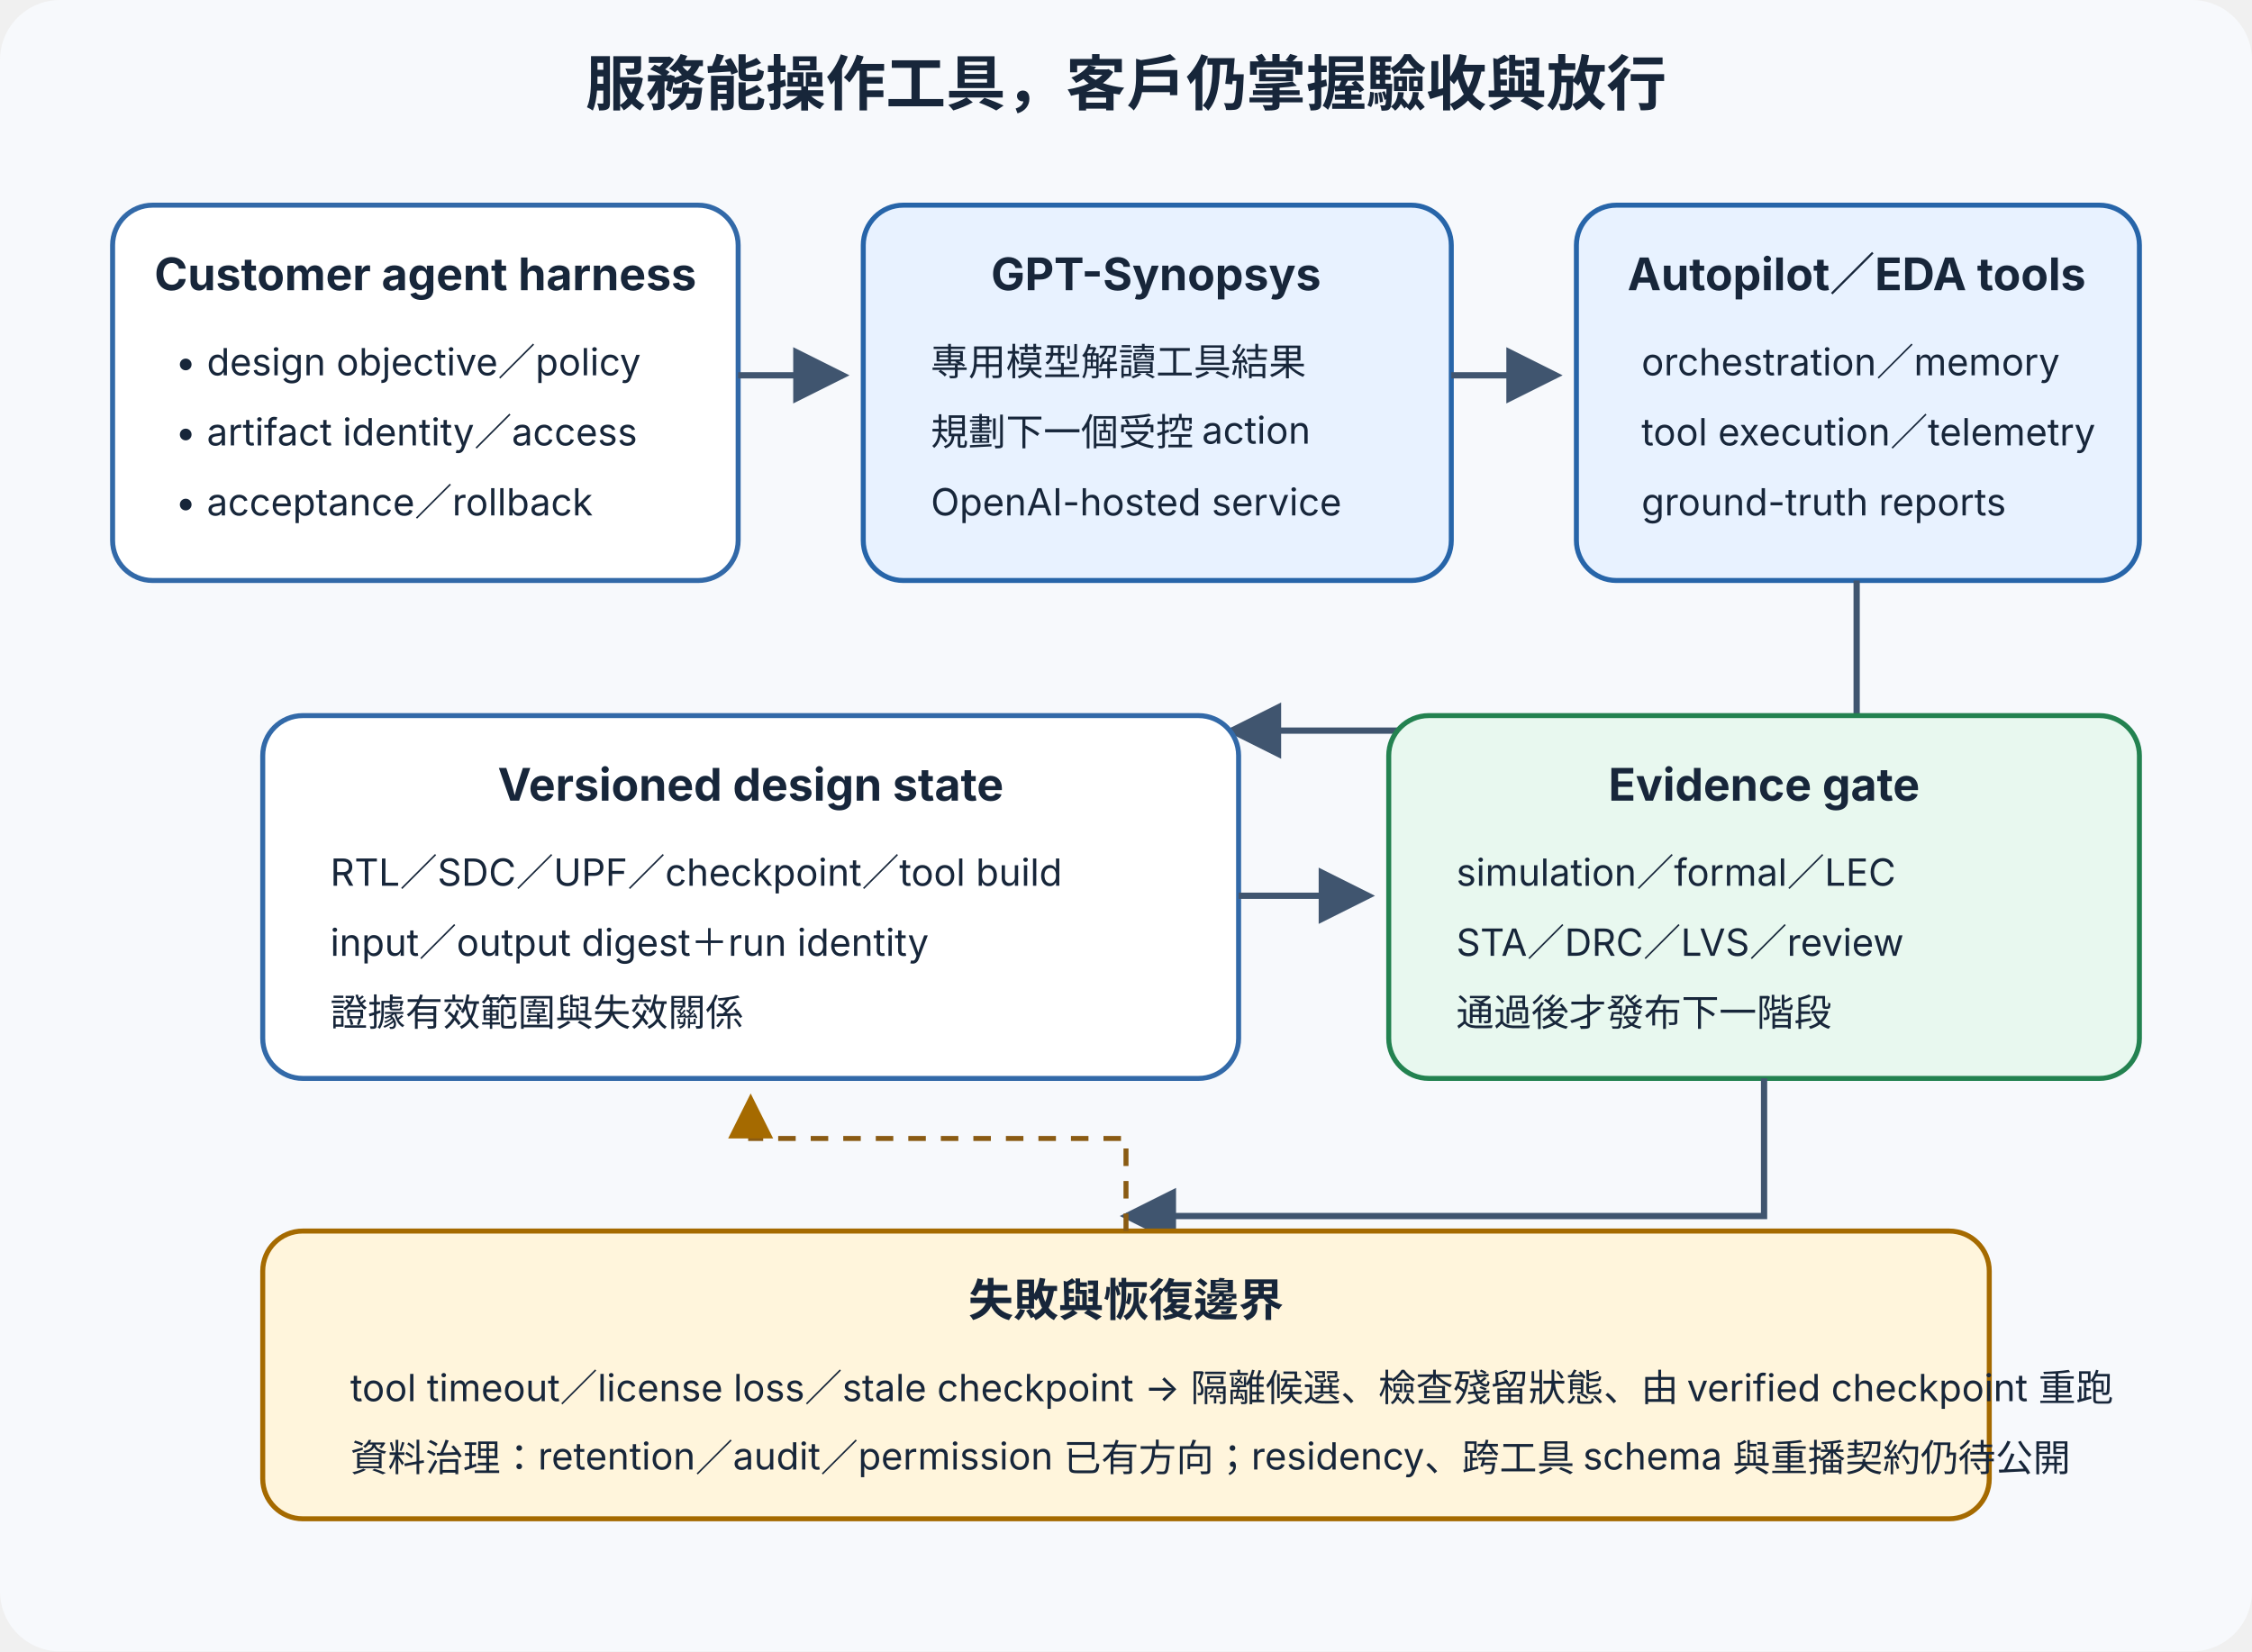
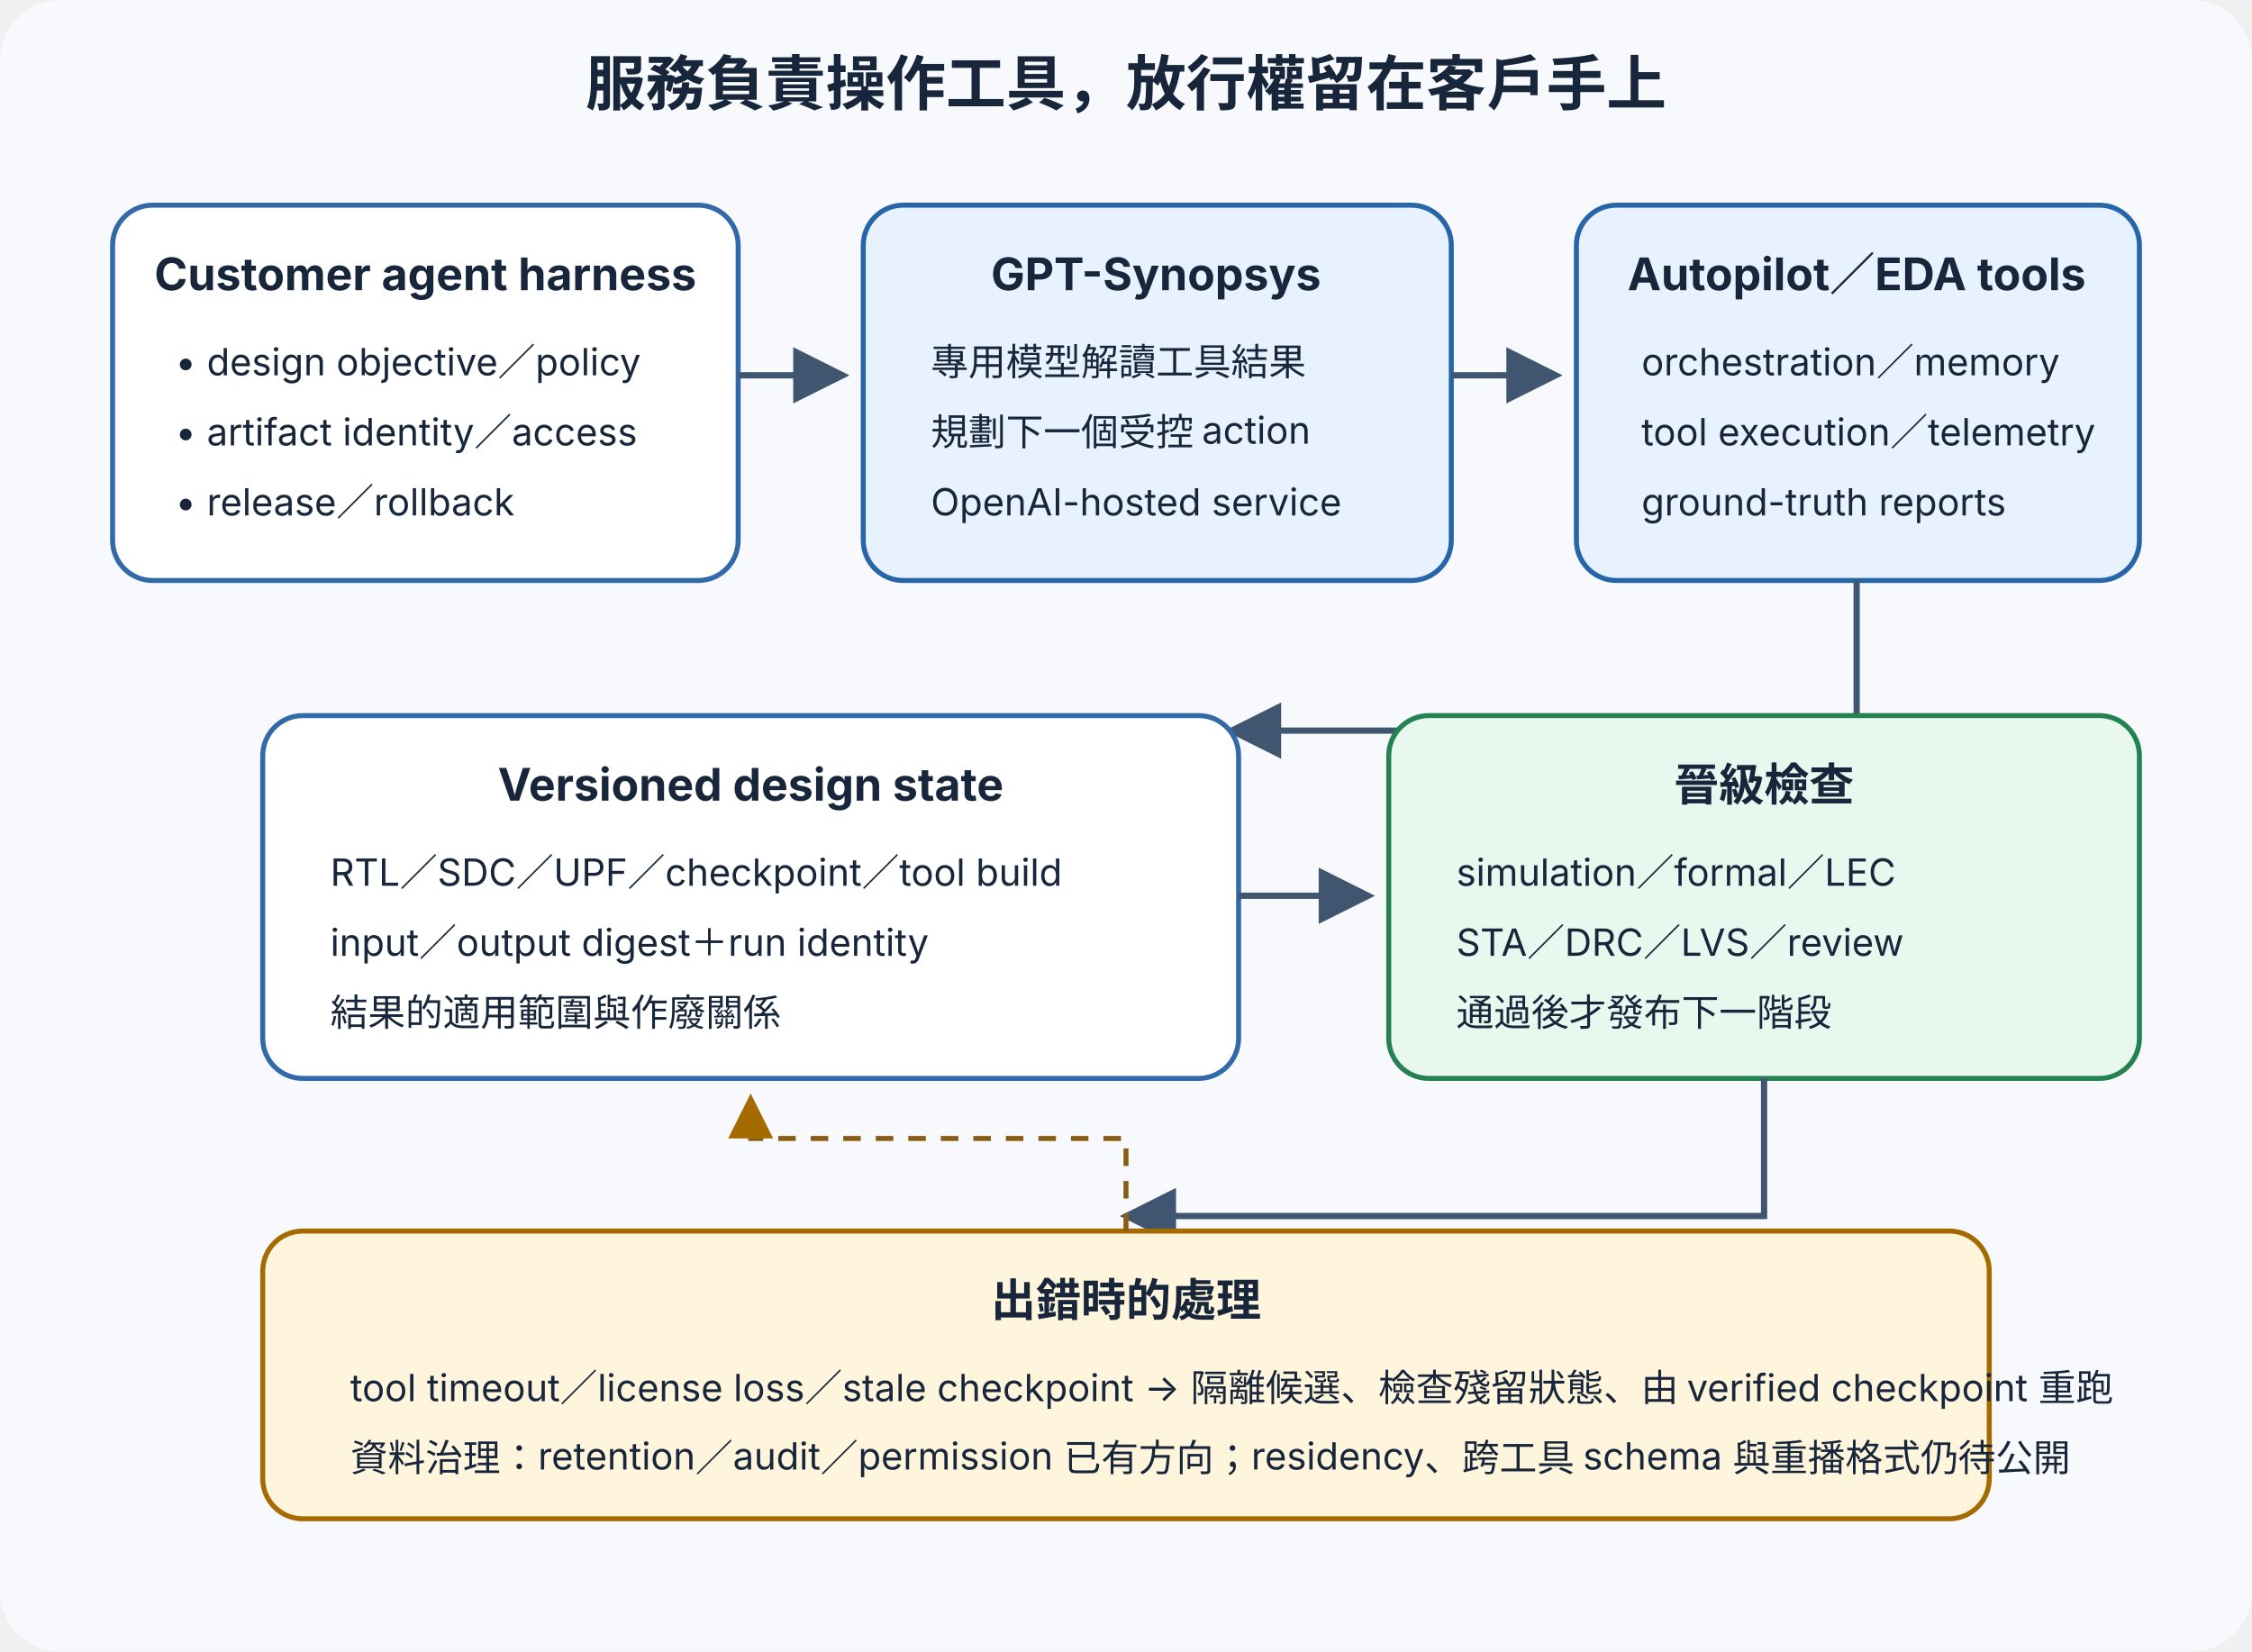
<svg xmlns="http://www.w3.org/2000/svg" width="900" height="660" viewBox="0 0 900 660" role="img" aria-labelledby="title desc">
  <style>
    :root { color-scheme: light dark; }
    .bg { fill: #f7f9fc; }
    .panel { fill: #ffffff; stroke: #3269a8; stroke-width: 2; }
    .vendor { fill: #e8f2ff; stroke: #2765a9; stroke-width: 2; }
    .gate { fill: #e8f8ef; stroke: #238250; stroke-width: 2; }
    .warn { fill: #fff5dc; stroke: #a56a00; stroke-width: 2; }
    .line { fill: none; stroke: #40556f; stroke-width: 2.5; marker-end: url(#arrow); }
    .dash { fill: none; stroke: #8a5b13; stroke-width: 2; stroke-dasharray: 7 6; marker-end: url(#arrow-warn); }
    text { fill: #17263a; font-family: -apple-system, BlinkMacSystemFont, "Segoe UI", sans-serif; }
    .h { font-size: 24px; font-weight: 700; }
    .t { font-size: 18px; font-weight: 650; }
    .s { font-size: 15px; }
    @media (prefers-color-scheme: dark) {
      .bg { fill: #101722; }
      .panel { fill: #172131; stroke: #78b7ff; }
      .vendor { fill: #172b42; stroke: #78b7ff; }
      .gate { fill: #173329; stroke: #64d49a; }
      .warn { fill: #3a2d15; stroke: #f3ba52; }
      .line { stroke: #b8c7da; }
      .dash { stroke: #f3ba52; }
      text { fill: #edf4ff; }
    }
    @media (max-width: 680px) {
      .h { font-size: 22px; }
      .t { font-size: 17px; }
      .s { font-size: 14px; }
    }
  </style>
  <defs>
    <marker id="arrow" markerWidth="9" markerHeight="9" refX="8" refY="4.5" orient="auto">
      <path d="M0,0 L9,4.5 L0,9 Z" fill="#40556f" />
    </marker>
    <marker id="arrow-warn" markerWidth="9" markerHeight="9" refX="8" refY="4.5" orient="auto">
      <path d="M0,0 L9,4.5 L0,9 Z" fill="#a56a00" />
    </marker>
  </defs>
  <rect class="bg" width="900" height="660" rx="24" />
-   <text class="h" x="450" y="42" text-anchor="middle">服務能操作工具，客戶仍掌握驗收與放行</text>
+   <text class="h" x="450" y="42" text-anchor="middle">服務負責操作工具，放行權留在客戶手上</text>
  <rect class="panel" x="45" y="82" width="250" height="150" rx="16" />
  <text class="t" x="170" y="116" text-anchor="middle">Customer agent harness</text>
  <text class="s" x="70" y="150">• design objective／policy</text>
  <text class="s" x="70" y="178">• artifact identity／access</text>
-   <text class="s" x="70" y="206">• acceptance／rollback</text>
+   <text class="s" x="70" y="206">• release／rollback</text>
  <rect class="vendor" x="345" y="82" width="235" height="150" rx="16" />
  <text class="t" x="462" y="116" text-anchor="middle">GPT-Synopsys</text>
  <text class="s" x="372" y="150">專用模型解讀工具結果</text>
  <text class="s" x="372" y="178">規劃下一個受控 action</text>
  <text class="s" x="372" y="206">OpenAI-hosted service</text>
  <rect class="vendor" x="630" y="82" width="225" height="150" rx="16" />
  <text class="t" x="742" y="116" text-anchor="middle">Autopilot／EDA tools</text>
  <text class="s" x="656" y="150">orchestration／memory</text>
  <text class="s" x="656" y="178">tool execution／telemetry</text>
  <text class="s" x="656" y="206">ground-truth reports</text>
  <path class="line" d="M295 150 H337" />
  <path class="line" d="M580 150 H622" />
  <path class="line" d="M742 232 V292 H492" />
  <rect class="panel" x="105" y="286" width="390" height="145" rx="16" />
  <text class="t" x="300" y="320" text-anchor="middle">Versioned design state</text>
  <text class="s" x="132" y="354">RTL／SDC／UPF／checkpoint／tool build</text>
  <text class="s" x="132" y="382">input／output digest＋run identity</text>
-   <text class="s" x="132" y="410">證據有效範圍與失效關係</text>
+   <text class="s" x="132" y="410">結果的適用範圍與作廢關係</text>
  <rect class="gate" x="555" y="286" width="300" height="145" rx="16" />
-   <text class="t" x="705" y="320" text-anchor="middle">Evidence gate</text>
+   <text class="t" x="705" y="320" text-anchor="middle">晉級檢查</text>
  <text class="s" x="582" y="354">simulation／formal／LEC</text>
  <text class="s" x="582" y="382">STA／DRC／LVS／review</text>
  <text class="s" x="582" y="410">通過後才發布下一階段</text>
  <path class="line" d="M495 358 H547" />
  <path class="line" d="M705 431 V486 H450" />
  <rect class="warn" x="105" y="492" width="690" height="115" rx="16" />
-   <text class="t" x="450" y="526" text-anchor="middle">失敗與恢復邊界</text>
+   <text class="t" x="450" y="526" text-anchor="middle">出錯時的處理</text>
  <text class="s" x="140" y="560">tool timeout／license loss／stale checkpoint → 隔離候選、檢查殘留狀態、由 verified checkpoint 重跑</text>
-   <text class="s" x="140" y="588">資料治理：retention／audit／permission 已有方向；residency、跨工具 schema 與重播契約仍待公開</text>
+   <text class="s" x="140" y="588">資料治理：retention／audit／permission 已有方向；residency、跨工具 schema 與重播格式仍待公開</text>
  <path class="dash" d="M450 492 V455 H300 V439" />
  <style>/* auto dark mode */@media (prefers-color-scheme: dark){svg:not([fill]){fill:#e4e6e7}[fill="#40556f" i]{fill:#bec6d0}[fill="#a56a00" i]{fill:#e4ab44}.bg{fill:#1a1f27}.panel{fill:#1b1f20;stroke:#80aad9}.vendor{fill:#142234;stroke:#71a5de}.gate{fill:#1d2f24;stroke:#56d291}.warn{fill:#382e15;stroke:#e4ab44}.line{stroke:#bec6d0}.dash{stroke:#e4a544}text{fill:#cdd6e2}.bg{fill:#d5dbe4}.panel{fill:#d1d7e1;stroke:#82b4ed}.vendor{fill:#cad5e2;stroke:#82b4ed}.gate{fill:#d0e1db;stroke:#8fe0b6}.warn{fill:#e3dbcd;stroke:#edc782}.line{stroke:#a1b5ce}.dash{stroke:#edc782}text{fill:#131f32}}</style>
</svg>
